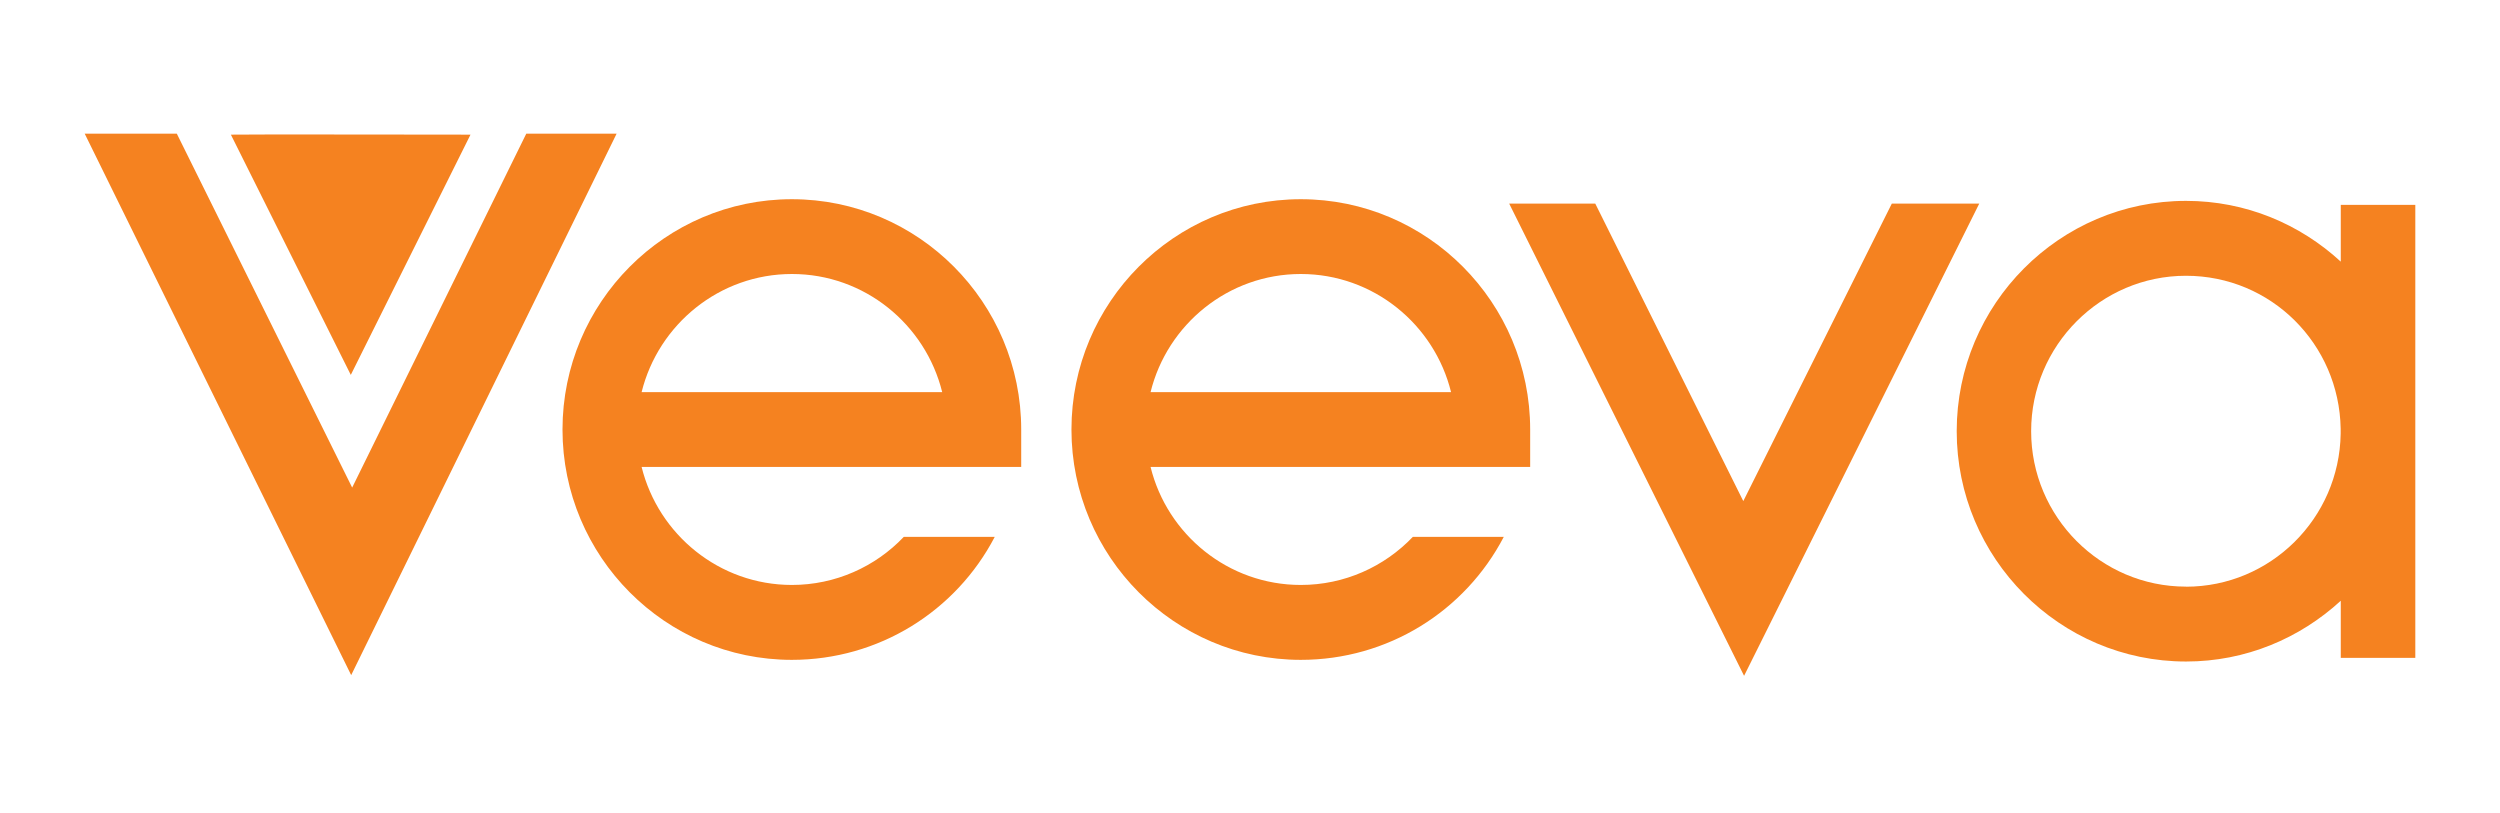
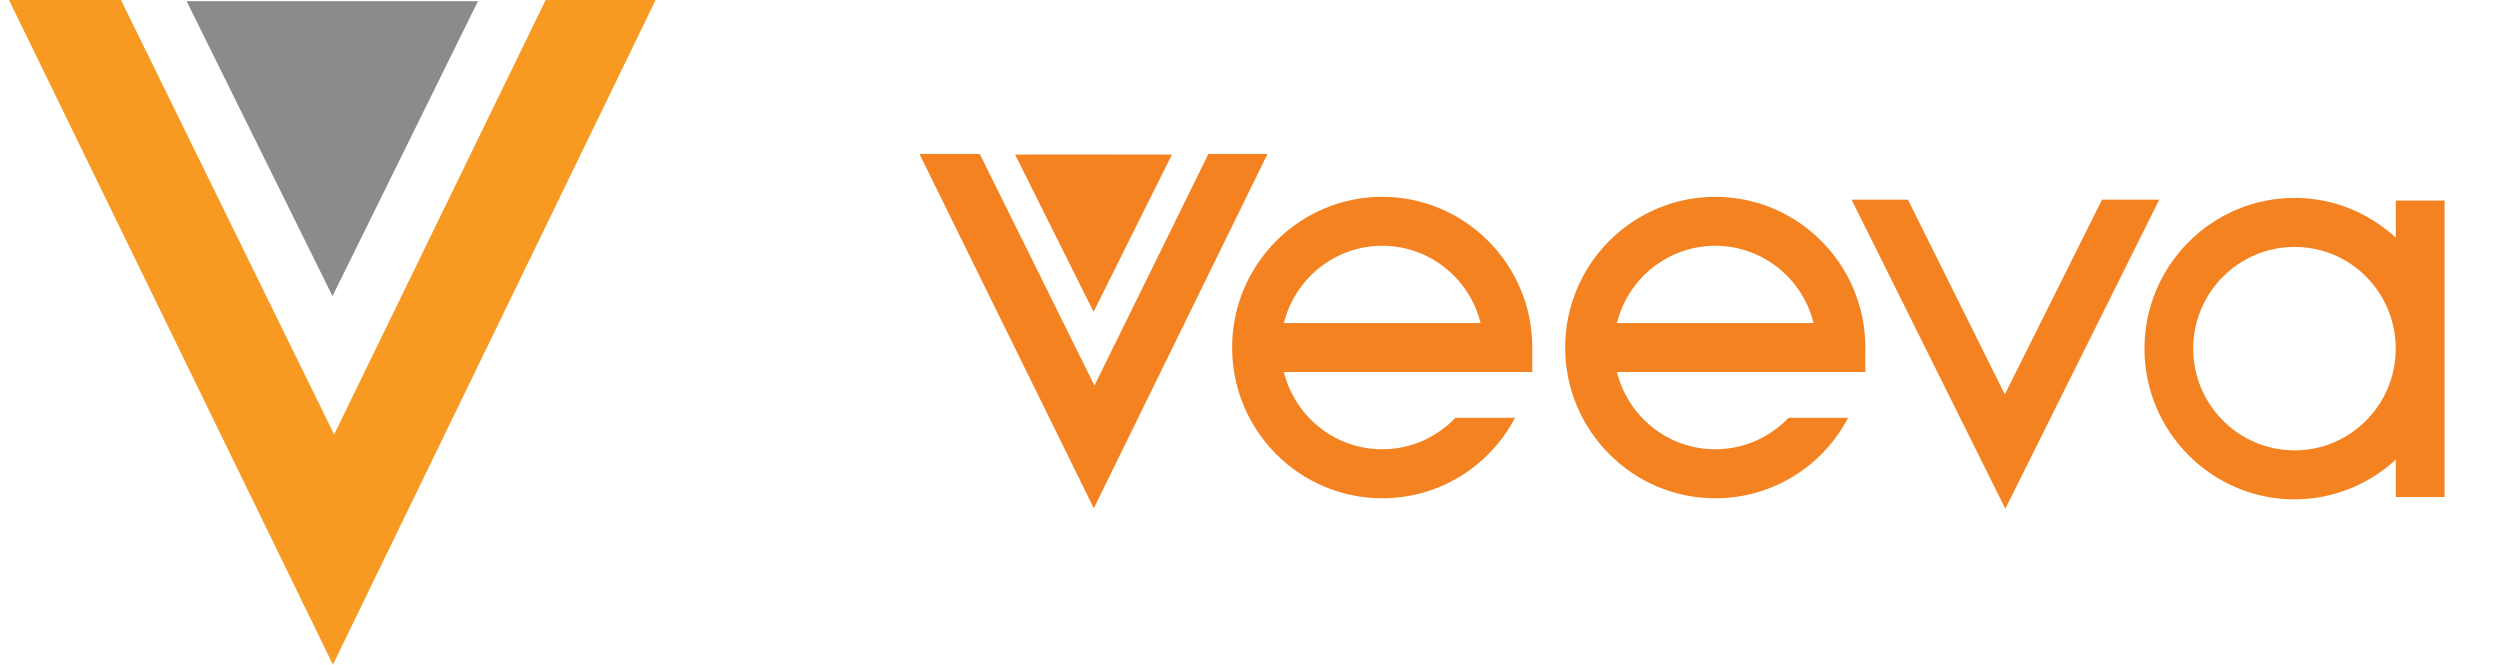
- <svg xmlns="http://www.w3.org/2000/svg" viewBox="0 0 120.0 39.0" fill="none">
-   <svg viewBox="0 0 120 39" fill="none" x="0" y="0" width="120.0" height="39.0">
-     <g id="veeva-vault-logo-light-Full Logo">
-       <path id="veeva-vault-logo-light-Vector" d="M95.004 9.773H90.807L83.678 24.053L76.573 9.773H72.441C76.899 18.725 83.716 32.44 83.716 32.44L95.004 9.773Z" fill="#F58220" />
-       <path id="veeva-vault-logo-light-Vector_2" d="M62.439 13.152C65.919 13.152 68.85 15.569 69.651 18.823H55.227C56.027 15.574 58.958 13.152 62.439 13.152ZM62.439 28.078C58.958 28.078 56.027 25.662 55.227 22.413H73.448V20.618C73.448 14.522 68.511 9.562 62.439 9.562C56.367 9.562 51.43 14.522 51.43 20.618C51.43 26.713 56.371 31.673 62.439 31.673C66.612 31.673 70.316 29.345 72.182 25.769H67.817C66.449 27.204 64.532 28.078 62.439 28.078Z" fill="#F58220" />
-       <path id="veeva-vault-logo-light-Vector_3" d="M104.926 28.158C100.827 28.158 97.495 24.806 97.495 20.697C97.495 16.588 100.832 13.237 104.926 13.237C109.021 13.237 112.282 16.518 112.352 20.576V20.823C112.287 24.881 108.983 28.162 104.926 28.162M115.935 20.702C115.935 20.665 115.935 20.622 115.935 20.576V9.834H112.357V12.559C110.398 10.755 107.797 9.642 104.931 9.642C98.863 9.642 93.922 14.602 93.922 20.697C93.922 26.793 98.863 31.753 104.931 31.753C107.792 31.753 110.393 30.64 112.357 28.836V31.579H115.935V20.819C115.935 20.777 115.935 20.735 115.935 20.697" fill="#F58220" />
-       <path id="veeva-vault-logo-light-Vector_4" d="M38.014 13.152C41.494 13.152 44.421 15.569 45.226 18.823H30.797C31.602 15.574 34.529 13.152 38.014 13.152ZM38.014 28.078C34.529 28.078 31.602 25.662 30.797 22.413H49.018V20.618C49.018 14.522 44.081 9.562 38.009 9.562C31.937 9.562 27 14.522 27 20.618C27 26.713 31.937 31.673 38.009 31.673C42.178 31.673 45.882 29.345 47.748 25.769H43.383C42.02 27.204 40.098 28.078 38.009 28.078" fill="#F58220" />
-       <path id="veeva-vault-logo-light-Vector_5" d="M4.066 6.417H8.487L16.904 23.404L25.261 6.417H29.597L16.857 32.407L4.066 6.417Z" fill="#F58220" />
-       <path id="veeva-vault-logo-light-Vector_6" d="M11.082 6.463L16.838 17.995L22.584 6.463C22.584 6.463 11.082 6.445 11.082 6.463Z" fill="#F58220" />
-     </g>
+ <svg xmlns="http://www.w3.org/2000/svg" viewBox="0 0 376.154 100.0" fill="none">
+   <svg fill="none" viewBox="0 0 376.154 100" x="0" y="0" width="376.154" height="100.0">
+     <svg fill="none" viewBox="0 0 32 32" x="0" y="0.0" width="100.0" height="100">
+       <path d="M0.432 0H5.825L16.087 20.92L26.272 0H31.567L16.029 32L0.432 0Z" fill="#F89921" />
+       <path d="M8.986 0.059L16.009 14.258L23.012 0.059H8.986Z" fill="#898B8D" />
+     </svg>
+     <svg viewBox="0 0 120 39" fill="none" x="130.0" y="10.0" width="246.154" height="80.0">
+       <g id="veeva-vault-logo-light-wordmark-Full Logo">
+         <path id="veeva-vault-logo-light-wordmark-Vector" d="M95.004 9.773H90.807L83.678 24.053L76.573 9.773H72.441C76.899 18.725 83.716 32.44 83.716 32.44L95.004 9.773Z" fill="#F58220" />
+         <path id="veeva-vault-logo-light-wordmark-Vector_2" d="M62.439 13.152C65.919 13.152 68.85 15.569 69.651 18.823H55.227C56.027 15.574 58.958 13.152 62.439 13.152ZM62.439 28.078C58.958 28.078 56.027 25.662 55.227 22.413H73.448V20.618C73.448 14.522 68.511 9.562 62.439 9.562C56.367 9.562 51.43 14.522 51.43 20.618C51.43 26.713 56.371 31.673 62.439 31.673C66.612 31.673 70.316 29.345 72.182 25.769H67.817C66.449 27.204 64.532 28.078 62.439 28.078Z" fill="#F58220" />
+         <path id="veeva-vault-logo-light-wordmark-Vector_3" d="M104.926 28.158C100.827 28.158 97.495 24.806 97.495 20.697C97.495 16.588 100.832 13.237 104.926 13.237C109.021 13.237 112.282 16.518 112.352 20.576V20.823C112.287 24.881 108.983 28.162 104.926 28.162M115.935 20.702C115.935 20.665 115.935 20.622 115.935 20.576V9.834H112.357V12.559C110.398 10.755 107.797 9.642 104.931 9.642C98.863 9.642 93.922 14.602 93.922 20.697C93.922 26.793 98.863 31.753 104.931 31.753C107.792 31.753 110.393 30.64 112.357 28.836V31.579H115.935V20.819C115.935 20.777 115.935 20.735 115.935 20.697" fill="#F58220" />
+         <path id="veeva-vault-logo-light-wordmark-Vector_4" d="M38.014 13.152C41.494 13.152 44.421 15.569 45.226 18.823H30.797C31.602 15.574 34.529 13.152 38.014 13.152ZM38.014 28.078C34.529 28.078 31.602 25.662 30.797 22.413H49.018V20.618C49.018 14.522 44.081 9.562 38.009 9.562C31.937 9.562 27 14.522 27 20.618C27 26.713 31.937 31.673 38.009 31.673C42.178 31.673 45.882 29.345 47.748 25.769H43.383C42.02 27.204 40.098 28.078 38.009 28.078" fill="#F58220" />
+         <path id="veeva-vault-logo-light-wordmark-Vector_5" d="M4.066 6.417H8.487L16.904 23.404L25.261 6.417H29.597L16.857 32.407L4.066 6.417Z" fill="#F58220" />
+         <path id="veeva-vault-logo-light-wordmark-Vector_6" d="M11.082 6.463L16.838 17.995L22.584 6.463C22.584 6.463 11.082 6.445 11.082 6.463Z" fill="#F58220" />
+       </g>
+     </svg>
  </svg>
</svg>
